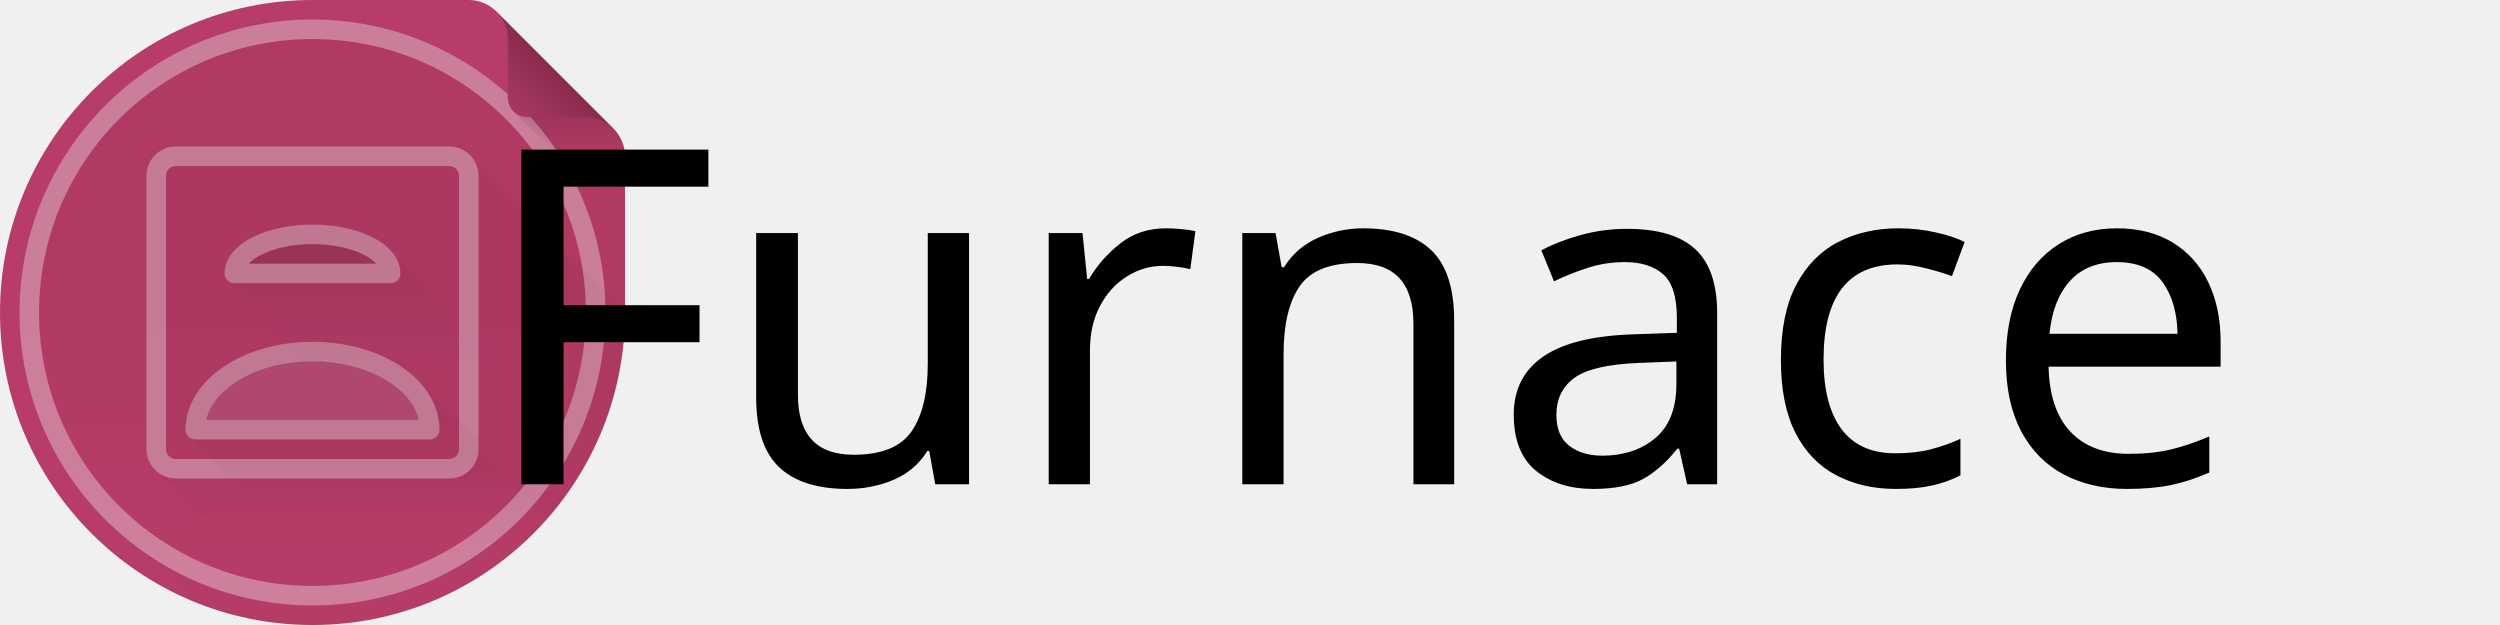
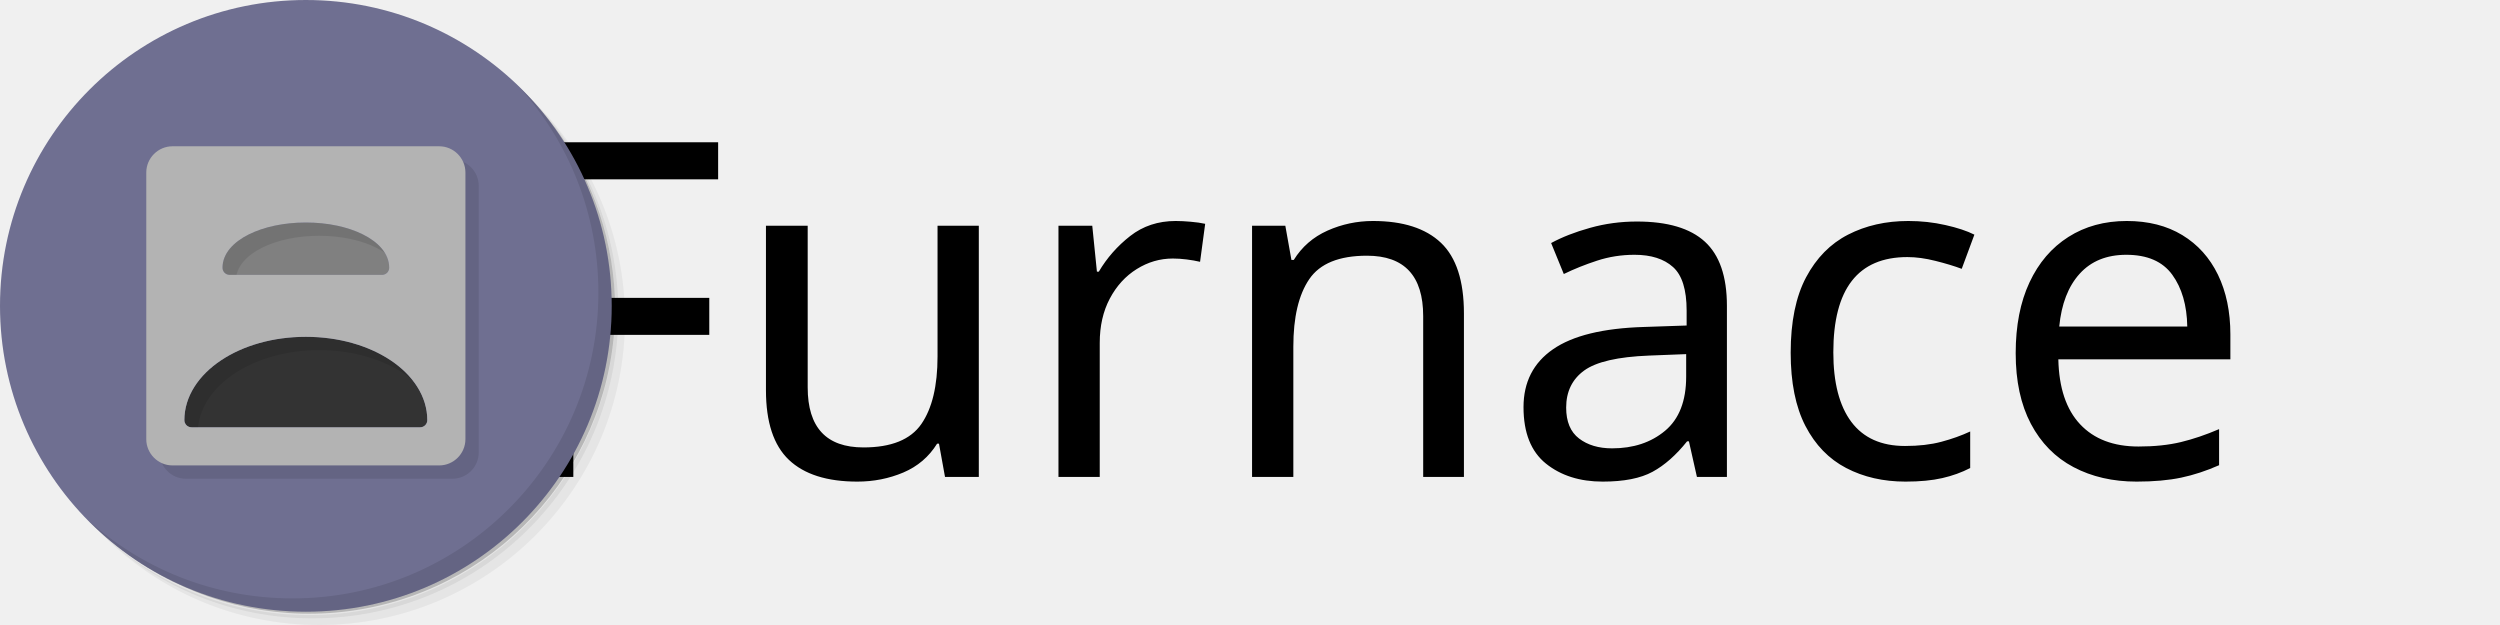
<svg xmlns="http://www.w3.org/2000/svg" xmlns:xlink="http://www.w3.org/1999/xlink" width="512" height="128" viewBox="0 0 512 128" id="svg2" version="1.1">
  <defs id="defs4">
-     <linearGradient id="linearGradient5772">
-       <stop style="stop-color:#000000;stop-opacity:0.553" offset="0" id="stop5768" />
-       <stop style="stop-color:#000000;stop-opacity:0.052" offset="1" id="stop5770" />
-     </linearGradient>
    <linearGradient id="linearGradient5661">
      <stop style="stop-color:#000000;stop-opacity:1;" offset="0" id="stop5657" />
      <stop style="stop-color:#000000;stop-opacity:0;" offset="1" id="stop5659" />
    </linearGradient>
    <linearGradient id="linearGradient5402">
      <stop id="stop5398" offset="0" style="stop-color:#880e4f;stop-opacity:1" />
      <stop id="stop5400" offset="1" style="stop-color:#e53935;stop-opacity:1" />
    </linearGradient>
    <linearGradient gradientUnits="userSpaceOnUse" y2="24" x2="104" y1="0" x1="128" id="linearGradient5404" xlink:href="#linearGradient5402" />
    <linearGradient xlink:href="#linearGradient5402" id="linearGradient5617" gradientUnits="userSpaceOnUse" x1="128" y1="0" x2="104" y2="24" />
    <linearGradient xlink:href="#linearGradient5661" id="linearGradient5663" x1="104" y1="24" x2="104" y2="27" gradientUnits="userSpaceOnUse" />
    <linearGradient xlink:href="#linearGradient5661" id="linearGradient5668" gradientUnits="userSpaceOnUse" x1="104" y1="24" x2="104" y2="32" />
    <linearGradient xlink:href="#linearGradient5402" id="linearGradient5684" gradientUnits="userSpaceOnUse" x1="128" y1="0" x2="104" y2="24" />
-     <linearGradient xlink:href="#linearGradient5772" id="linearGradient5695" gradientUnits="userSpaceOnUse" x1="128" y1="-3.9999999e-05" x2="104" y2="24" gradientTransform="translate(-8.88007e-5,924.3623)" />
    <linearGradient xlink:href="#linearGradient5661" id="linearGradient5704" gradientUnits="userSpaceOnUse" x1="104" y1="24" x2="104" y2="32" />
    <linearGradient xlink:href="#linearGradient5661" id="linearGradient4875" x1="64" y1="58" x2="64" y2="66" gradientUnits="userSpaceOnUse" />
    <linearGradient xlink:href="#linearGradient5661" id="linearGradient4882" gradientUnits="userSpaceOnUse" x1="64" y1="58" x2="64" y2="74" />
-     <linearGradient xlink:href="#linearGradient5661" id="linearGradient4922" gradientUnits="userSpaceOnUse" x1="64" y1="58" x2="64" y2="74" />
-     <linearGradient gradientUnits="userSpaceOnUse" y2="106" x2="56" y1="90" x1="56" id="linearGradient5074" xlink:href="#linearGradient5661" />
-     <linearGradient gradientUnits="userSpaceOnUse" y2="128" x2="64" y1="64" x1="64" id="linearGradient5126" xlink:href="#linearGradient5661" />
-     <linearGradient xlink:href="#linearGradient5661" id="linearGradient5306" x1="80" y1="98" x2="80" y2="114" gradientUnits="userSpaceOnUse" />
    <linearGradient xlink:href="#linearGradient5661" id="linearGradient4527" x1="104" y1="940.362" x2="104" y2="956.362" gradientUnits="userSpaceOnUse" gradientTransform="translate(0,-924.3622)" />
    <linearGradient xlink:href="#linearGradient5661" id="linearGradient4794" gradientUnits="userSpaceOnUse" gradientTransform="translate(0,-924.3622)" x1="104" y1="940.362" x2="104" y2="956.362" />
-     <linearGradient xlink:href="#linearGradient5661" id="linearGradient4797" gradientUnits="userSpaceOnUse" gradientTransform="translate(0,-924.3622)" x1="104" y1="940.362" x2="104" y2="956.362" />
  </defs>
  <g id="layer1" transform="translate(0,-924.3622)">
    <g id="g4527">
-       <path style="opacity:1;fill:#b73c69;fill-opacity:1;fill-rule:evenodd;stroke:none;stroke-width:10;stroke-linecap:round;stroke-linejoin:round;stroke-miterlimit:4;stroke-dasharray:none;stroke-opacity:1" d="M 64,0 A 64,64 0 0 0 0,64 64,64 0 0 0 64,128 64,64 0 0 0 128,64 V 32 a 8,8 0 0 0 -2.346,-5.654 l 0.002,-0.002 L 123.312,24 104,4.688 l -2.262,-2.262 -0.082,-0.082 -0.002,0.002 A 8,8 0 0 0 96,0 Z" id="path5225" transform="translate(0,924.3622)" />
-       <path style="opacity:0.03;fill:url(#linearGradient5126);fill-opacity:1;fill-rule:nonzero;stroke:none;stroke-width:4;stroke-linecap:round;stroke-linejoin:round;stroke-miterlimit:4;stroke-dasharray:none;stroke-opacity:1" d="m 64,4 c -33.137,2.2e-6 -60,26.863 -60,60 0.014,15.912 6.349,31.166 17.609,42.408 l -0.027,0.01 15.617,15.617 A 64,64 0 0 0 64,128 64,64 0 0 0 75.984,126.812 l 0.02,0.019 a 64,64 0 0 0 0.246,-0.061 64,64 0 0 0 3.795,-0.928 64,64 0 0 0 2.461,-0.633 64,64 0 0 0 3.266,-1.154 64,64 0 0 0 2.803,-1.029 64,64 0 0 0 2.682,-1.262 64,64 0 0 0 3.146,-1.527 64,64 0 0 0 2.16,-1.295 64,64 0 0 0 3.336,-2.053 64,64 0 0 0 3.566,-2.598 64,64 0 0 0 0.012,-0.01 64,64 0 0 0 0.445,-0.387 64,64 0 0 0 2.66,-2.305 64,64 0 0 0 1.498,-1.297 64,64 0 0 0 0.334,-0.312 64,64 0 0 0 0.432,-0.457 64,64 0 0 0 2.732,-2.891 64,64 0 0 0 0.721,-0.764 64,64 0 0 0 0.572,-0.652 64,64 0 0 0 0.008,-0.008 64,64 0 0 0 0.012,-0.014 64,64 0 0 0 3.186,-4.131 64,64 0 0 0 0.779,-1.09 64,64 0 0 0 2.516,-4.043 64,64 0 0 0 1.156,-2.016 64,64 0 0 0 0.73,-1.385 A 64,64 0 0 0 128,64 V 45.656 43.148 32 a 8,8 0 0 0 -0.041,-0.799 8,8 0 0 0 -1.715,-4.184 C 124.73,25.115 122.432,24.005 120,24 H 108.852 108 c -0.276,0 -0.546,-0.029 -0.807,-0.082 -0.781,-0.16 -1.479,-0.547 -2.021,-1.09 C 104.448,22.104 104,21.105 104,20 V 19.336 C 93.036,9.503 78.805,4.013 64,4 Z m 62.244,23.018 a 8,8 0 0 0 -0.59,-0.672 c 0.209,0.213 0.406,0.437 0.59,0.672 z" transform="translate(0,924.3622)" id="path5118" />
-       <g style="opacity:0.35" id="g5766">
-         <path style="opacity:1;fill:#ffffff;fill-opacity:0.256;fill-rule:evenodd;stroke:#ffffff;stroke-width:4;stroke-linecap:round;stroke-linejoin:round;stroke-miterlimit:4;stroke-dasharray:none;stroke-opacity:1" d="M 64,996.362 A 24,16 0 0 0 40,1012.362 H 88 A 24,16 0 0 0 64,996.362 Z" id="path4532" />
-         <path transform="translate(0,924.3622)" style="color:#000000;font-style:normal;font-variant:normal;font-weight:normal;font-stretch:normal;font-size:medium;line-height:normal;font-family:sans-serif;font-variant-ligatures:normal;font-variant-position:normal;font-variant-caps:normal;font-variant-numeric:normal;font-variant-alternates:normal;font-feature-settings:normal;text-indent:0;text-align:start;text-decoration:none;text-decoration-line:none;text-decoration-style:solid;text-decoration-color:#000000;letter-spacing:normal;word-spacing:normal;text-transform:none;writing-mode:lr-tb;direction:ltr;text-orientation:mixed;dominant-baseline:auto;baseline-shift:baseline;text-anchor:start;white-space:normal;shape-padding:0;clip-rule:nonzero;display:inline;overflow:visible;visibility:visible;opacity:1;isolation:auto;mix-blend-mode:normal;color-interpolation:sRGB;color-interpolation-filters:linearRGB;solid-color:#000000;solid-opacity:1;vector-effect:none;fill:#ffffff;fill-opacity:1;fill-rule:evenodd;stroke:none;stroke-width:4;stroke-linecap:round;stroke-linejoin:round;stroke-miterlimit:4;stroke-dasharray:none;stroke-dashoffset:0;stroke-opacity:1;color-rendering:auto;image-rendering:auto;shape-rendering:auto;text-rendering:auto;enable-background:accumulate" d="M 64,4 C 30.887,4 4,30.887 4,64 c 0,33.113 26.887,60 60,60 33.113,0 60,-26.887 60,-60 0,-15.363 -5.795,-29.381 -15.307,-40 H 108 c -2.209,0 -4,-1.791 -4,-4 V 19.307 C 93.381,9.795 79.363,4 64,4 Z m 0,4 c 30.952,0 56,25.048 56,56 0,30.952 -25.048,56 -56,56 C 33.048,120 8,94.952 8,64 8,33.048 33.048,8 64,8 Z" id="path5670" />
-         <rect style="opacity:1;fill:none;fill-opacity:1;fill-rule:evenodd;stroke:#ffffff;stroke-width:4;stroke-linecap:round;stroke-linejoin:round;stroke-miterlimit:4;stroke-dasharray:none;stroke-opacity:1" id="rect5672" width="64" height="64" x="32" y="956.362" ry="4" />
-         <path style="opacity:1;fill:#010101;fill-opacity:0.256;fill-rule:evenodd;stroke:#ffffff;stroke-width:4;stroke-linecap:round;stroke-linejoin:round;stroke-miterlimit:4;stroke-dasharray:none;stroke-opacity:1" d="m 64,972.362 a 16,8 0 0 0 -16,8 h 32 a 16,8 0 0 0 -16,-8 z" id="path4532-3" />
+       <text xml:space="preserve" style="font-style:normal;font-weight:normal;font-size:40px;line-height:125%;font-family:sans-serif;letter-spacing:0px;word-spacing:0px;fill:#000000;fill-opacity:1;stroke:none;stroke-width:1px;stroke-linecap:butt;stroke-linejoin:miter;stroke-opacity:1" x="316.972" y="1022.041" id="text4525">
+         <tspan id="tspan4523" x="316.972" y="1022.041" style="font-style:normal;font-variant:normal;font-weight:normal;font-stretch:normal;font-size:96px;font-family:Ubuntu;-inkscape-font-specification:Ubuntu;text-align:center;writing-mode:lr-tb;text-anchor:middle">Furnace</tspan>
+       </text>
+       <g transform="matrix(2.723404,0,0,2.723404,-2.723404,921.6388)" id="g4581" style="stroke-width:0.367">
+         <path id="path9" style="opacity:0.05;stroke-width:0.367" d="m 36.31,5 c 5.859,4.062 9.688,10.831 9.688,18.5 0,12.426 -10.07,22.5 -22.5,22.5 -7.669,0 -14.438,-3.828 -18.5,-9.688 1.037,1.822 2.306,3.499 3.781,4.969 4.085,3.712 9.514,5.969 15.469,5.969 12.703,0 23,-10.298 23,-23 0,-5.954 -2.256,-11.384 -5.969,-15.469 C 39.81,7.306 38.132,6.037 36.31,5 Z m 4.969,3.781 c 3.854,4.113 6.219,9.637 6.219,15.719 0,12.703 -10.297,23 -23,23 -6.081,0 -11.606,-2.364 -15.719,-6.219 4.16,4.144 9.883,6.719 16.219,6.719 12.703,0 23,-10.298 23,-23 0,-6.335 -2.575,-12.06 -6.719,-16.219 z" />
+         <path id="path11" style="opacity:0.1;stroke-width:0.367" d="m 41.28,8.781 c 3.712,4.085 5.969,9.514 5.969,15.469 0,12.703 -10.297,23 -23,23 -5.954,0 -11.384,-2.256 -15.469,-5.969 4.113,3.854 9.637,6.219 15.719,6.219 12.703,0 23,-10.298 23,-23 0,-6.081 -2.364,-11.606 -6.219,-15.719 z" />
+         <path id="path13" style="opacity:0.2;stroke-width:0.367" d="M 31.25,2.375 C 39.865,5.529 46,13.792 46,23.505 c 0,12.426 -10.07,22.5 -22.5,22.5 -9.708,0 -17.971,-6.135 -21.12,-14.75 a 23,23 0 0 0 44.875,-7 23,23 0 0 0 -16,-21.875 z" />
+         <g id="g17" style="fill:#6f6f91;stroke-width:0.367" transform="rotate(-90,24,24)">
+           <path id="path15" style="fill:#6f6f91;stroke-width:0.367" d="M 24,1 C 36.703,1 47,11.297 47,24 47,36.703 36.703,47 24,47 11.297,47 1,36.703 1,24 1,11.297 11.297,1 24,1 Z" />
+         </g>
+         <path id="path19" style="opacity:0.1;stroke-width:0.367" d="m 40.03,7.531 c 3.712,4.084 5.969,9.514 5.969,15.469 0,12.703 -10.297,23 -23,23 C 17.045,46 11.615,43.744 7.53,40.031 11.708,44.322 17.54,47 23.999,47 c 12.703,0 23,-10.298 23,-23 0,-6.462 -2.677,-12.291 -6.969,-16.469 z" />
+         <path id="path4532" d="m 23.999,26.329 c -2.471,0 -4.716,0.66 -6.376,1.767 -1.661,1.107 -2.758,2.699 -2.758,4.5 a 0.537,0.537 0 0 0 0.537,0.537 h 17.194 a 0.537,0.537 0 0 0 0.537,-0.537 c -2e-6,-1.8 -1.095,-3.393 -2.756,-4.5 -1.661,-1.107 -3.908,-1.767 -6.378,-1.767 z" style="opacity:1;fill:#333333;fill-opacity:1;fill-rule:evenodd;stroke:none;stroke-width:0.367;stroke-linecap:round;stroke-linejoin:round;stroke-miterlimit:4;stroke-dasharray:none;stroke-opacity:1" />
+         <path id="path4532-3" d="m 23.999,17.732 c -1.655,0 -3.157,0.329 -4.292,0.896 -1.135,0.567 -1.975,1.424 -1.975,2.506 a 0.537,0.537 0 0 0 0.537,0.537 h 11.462 a 0.537,0.537 0 0 0 0.537,-0.537 c -1e-6,-1.082 -0.84,-1.939 -1.975,-2.506 -1.135,-0.567 -2.639,-0.896 -4.294,-0.896 z" style="opacity:1;fill:#808080;fill-opacity:1;fill-rule:evenodd;stroke:none;stroke-width:0.367;stroke-linecap:round;stroke-linejoin:round;stroke-miterlimit:4;stroke-dasharray:none;stroke-opacity:1" />
+         <path style="color:#000000;font-style:normal;font-variant:normal;font-weight:normal;font-stretch:normal;font-size:medium;line-height:normal;font-family:sans-serif;font-variant-ligatures:normal;font-variant-position:normal;font-variant-caps:normal;font-variant-numeric:normal;font-variant-alternates:normal;font-feature-settings:normal;text-indent:0;text-align:start;text-decoration:none;text-decoration-line:none;text-decoration-style:solid;text-decoration-color:#000000;letter-spacing:normal;word-spacing:normal;text-transform:none;writing-mode:lr-tb;direction:ltr;text-orientation:mixed;dominant-baseline:auto;baseline-shift:baseline;text-anchor:start;white-space:normal;shape-padding:0;clip-rule:nonzero;display:inline;overflow:visible;visibility:visible;opacity:0.1;isolation:auto;mix-blend-mode:normal;color-interpolation:sRGB;color-interpolation-filters:linearRGB;solid-color:#000000;solid-opacity:1;vector-effect:none;fill:#000000;fill-opacity:1;fill-rule:evenodd;stroke:none;stroke-width:0.367;stroke-linecap:round;stroke-linejoin:round;stroke-miterlimit:4;stroke-dasharray:none;stroke-dashoffset:0;stroke-opacity:1;color-rendering:auto;image-rendering:auto;shape-rendering:auto;text-rendering:auto;enable-background:accumulate" d="M 14.971,13 C 13.889,13 13,13.889 13,14.971 V 35.029 C 13,36.111 13.889,37 14.971,37 H 35.029 c 1.082,0 1.971,-0.889 1.971,-1.971 V 14.971 c 0,-1.082 -0.889,-1.971 -1.971,-1.971 z m 10.028,5.732 c 1.655,0 3.159,0.329 4.294,0.896 1.135,0.567 1.975,1.424 1.975,2.506 a 0.537,0.537 0 0 1 -0.537,0.537 H 19.269 a 0.537,0.537 0 0 1 -0.537,-0.537 c 1e-6,-1.082 0.84,-1.939 1.975,-2.506 1.135,-0.567 2.637,-0.896 4.292,-0.896 z m 0,8.597 c 2.471,1e-6 4.718,0.66 6.378,1.767 1.661,1.107 2.756,2.699 2.756,4.5 a 0.537,0.537 0 0 1 -0.537,0.537 H 16.402 a 0.537,0.537 0 0 1 -0.537,-0.537 c 1e-6,-1.8 1.097,-3.393 2.758,-4.5 1.661,-1.107 3.905,-1.767 6.376,-1.767 z" id="path4553" />
+         <path id="rect5672" d="M 13.971,12 C 12.889,12 12,12.889 12,13.971 V 34.029 C 12,35.111 12.889,36 13.971,36 H 34.029 c 1.082,0 1.971,-0.889 1.971,-1.971 V 13.971 c 0,-1.082 -0.889,-1.971 -1.971,-1.971 z m 10.028,5.732 c 1.655,0 3.159,0.329 4.294,0.896 1.135,0.567 1.975,1.424 1.975,2.506 a 0.537,0.537 0 0 1 -0.537,0.537 H 18.269 a 0.537,0.537 0 0 1 -0.537,-0.537 c 1e-6,-1.082 0.84,-1.939 1.975,-2.506 1.135,-0.567 2.637,-0.896 4.292,-0.896 z m 0,8.597 c 2.471,1e-6 4.718,0.66 6.378,1.767 1.661,1.107 2.756,2.699 2.756,4.5 a 0.537,0.537 0 0 1 -0.537,0.537 H 15.402 a 0.537,0.537 0 0 1 -0.537,-0.537 c 1e-6,-1.8 1.097,-3.393 2.758,-4.5 1.661,-1.107 3.905,-1.767 6.376,-1.767 z" style="color:#000000;font-style:normal;font-variant:normal;font-weight:normal;font-stretch:normal;font-size:medium;line-height:normal;font-family:sans-serif;font-variant-ligatures:normal;font-variant-position:normal;font-variant-caps:normal;font-variant-numeric:normal;font-variant-alternates:normal;font-feature-settings:normal;text-indent:0;text-align:start;text-decoration:none;text-decoration-line:none;text-decoration-style:solid;text-decoration-color:#000000;letter-spacing:normal;word-spacing:normal;text-transform:none;writing-mode:lr-tb;direction:ltr;text-orientation:mixed;dominant-baseline:auto;baseline-shift:baseline;text-anchor:start;white-space:normal;shape-padding:0;clip-rule:nonzero;display:inline;overflow:visible;visibility:visible;opacity:1;isolation:auto;mix-blend-mode:normal;color-interpolation:sRGB;color-interpolation-filters:linearRGB;solid-color:#000000;solid-opacity:1;vector-effect:none;fill:#b3b3b3;fill-opacity:1;fill-rule:evenodd;stroke:none;stroke-width:0.367;stroke-linecap:round;stroke-linejoin:round;stroke-miterlimit:4;stroke-dasharray:none;stroke-dashoffset:0;stroke-opacity:1;color-rendering:auto;image-rendering:auto;shape-rendering:auto;text-rendering:auto;enable-background:accumulate" />
      </g>
-       <path style="color:#000000;font-style:normal;font-variant:normal;font-weight:normal;font-stretch:normal;font-size:medium;line-height:normal;font-family:sans-serif;font-variant-ligatures:normal;font-variant-position:normal;font-variant-caps:normal;font-variant-numeric:normal;font-variant-alternates:normal;font-feature-settings:normal;text-indent:0;text-align:start;text-decoration:none;text-decoration-line:none;text-decoration-style:solid;text-decoration-color:#000000;letter-spacing:normal;word-spacing:normal;text-transform:none;writing-mode:lr-tb;direction:ltr;text-orientation:mixed;dominant-baseline:auto;baseline-shift:baseline;text-anchor:start;white-space:normal;shape-padding:0;clip-rule:nonzero;visibility:visible;opacity:0.01;isolation:auto;mix-blend-mode:normal;color-interpolation:sRGB;color-interpolation-filters:linearRGB;solid-color:#000000;solid-opacity:1;fill:#000000;fill-opacity:1;fill-rule:evenodd;stroke:none;stroke-width:4;stroke-linecap:round;stroke-linejoin:round;stroke-miterlimit:4;stroke-dasharray:none;stroke-dashoffset:0;stroke-opacity:1;color-rendering:auto;image-rendering:auto;shape-rendering:auto;text-rendering:auto" d="m 64,4 c -33.137,2.2e-6 -60,26.863 -60,60 0.014,15.912 6.349,31.166 17.609,42.408 l -0.027,0.01 15.617,15.617 A 64,64 0 0 0 64,128 64,64 0 0 0 128,64 V 63.531 45.656 43.148 32 a 8,8 0 0 0 -1.756,-4.982 C 124.73,25.115 122.432,24.005 120,24 H 108.852 108 c -0.276,0 -0.546,-0.029 -0.807,-0.082 -0.781,-0.16 -1.479,-0.547 -2.021,-1.09 C 104.448,22.104 104,21.105 104,20 V 19.336 C 93.036,9.503 78.805,4.013 64,4 Z m 62.244,23.018 a 8,8 0 0 0 -0.59,-0.672 c 0.209,0.213 0.406,0.437 0.59,0.672 z" transform="translate(0,924.3622)" id="path5191" />
-       <path style="color:#000000;font-style:normal;font-variant:normal;font-weight:normal;font-stretch:normal;font-size:medium;line-height:normal;font-family:sans-serif;font-variant-ligatures:normal;font-variant-position:normal;font-variant-caps:normal;font-variant-numeric:normal;font-variant-alternates:normal;font-feature-settings:normal;text-indent:0;text-align:start;text-decoration:none;text-decoration-line:none;text-decoration-style:solid;text-decoration-color:#000000;letter-spacing:normal;word-spacing:normal;text-transform:none;writing-mode:lr-tb;direction:ltr;text-orientation:mixed;dominant-baseline:auto;baseline-shift:baseline;text-anchor:start;white-space:normal;shape-padding:0;clip-rule:nonzero;visibility:visible;opacity:0.03;isolation:auto;mix-blend-mode:normal;color-interpolation:sRGB;color-interpolation-filters:linearRGB;solid-color:#000000;solid-opacity:1;fill:url(#linearGradient5306);fill-opacity:1;fill-rule:evenodd;stroke:none;stroke-width:4;stroke-linecap:round;stroke-linejoin:round;stroke-miterlimit:4;stroke-dasharray:none;stroke-dashoffset:0;stroke-opacity:1;color-rendering:auto;image-rendering:auto;shape-rendering:auto;text-rendering:auto" d="m 36,30 c -3.289,0 -6,2.711 -6,6 v 56 c 0,1.645 0.677,3.146 1.766,4.234 l 31.75,31.748 A 64,64 0 0 0 64,128 64,64 0 0 0 128,64 V 63.531 L 96.234,31.766 C 95.146,30.677 93.645,30 92,30 Z" id="path5298" transform="translate(0,924.3622)" />
-       <path id="path5066" transform="translate(0,924.3622)" d="M 64,70 C 57.012,70 50.654,71.868 45.92,75.023 41.186,78.179 38,82.771 38,88 a 2,2 0 0 0 0.588,1.414 2,2 0 0 0 0.02,0.021 L 76.004,126.832 A 64,64 0 0 0 112.879,105.211 L 85.375,77.707 c -0.009,-0.009 -0.02,-0.018 -0.029,-0.027 -0.127,-0.126 -0.26,-0.248 -0.391,-0.371 -0.124,-0.117 -0.245,-0.235 -0.373,-0.35 -0.08,-0.072 -0.165,-0.14 -0.246,-0.211 -0.183,-0.159 -0.365,-0.319 -0.555,-0.473 -0.002,-0.002 -0.004,-0.002 -0.006,-0.004 C 83.236,75.835 82.671,75.417 82.08,75.023 77.346,71.868 70.988,70 64,70 Z" style="opacity:0.03;fill:url(#linearGradient5074);fill-opacity:1;fill-rule:evenodd;stroke:none;stroke-width:4;stroke-linecap:round;stroke-linejoin:round;stroke-miterlimit:4;stroke-dasharray:none;stroke-opacity:1" />
-       <path id="rect5381" d="m 101.656,926.706 -0.002,0.002 c 1.501,1.499 2.344,3.533 2.346,5.654 v 12 c 1e-5,2.209 1.791,4 4,4 h 12 c 2.432,0.005 4.73,1.115 6.244,3.018 -0.184,-0.235 -0.381,-0.459 -0.59,-0.672 l 0.002,-0.002 c -8.2,-8.199 -16.762,-16.762 -24,-24 z" style="opacity:1;fill:url(#linearGradient5695);fill-opacity:1;fill-rule:evenodd;stroke:none;stroke-width:10;stroke-linecap:round;stroke-linejoin:round;stroke-miterlimit:4;stroke-dasharray:none;stroke-opacity:1" />
-       <path style="opacity:0.03;fill:url(#linearGradient4922);fill-opacity:1;fill-rule:evenodd;stroke:none;stroke-width:4;stroke-linecap:round;stroke-linejoin:round;stroke-miterlimit:4;stroke-dasharray:none;stroke-opacity:1" d="M 64,46 C 59.312,46 55.05,46.925 51.791,48.555 48.532,50.184 46,52.71 46,56 a 2,2 0 0 0 0.588,1.414 2,2 0 0 0 0.02,0.021 L 103.465,114.293 A 64,64 0 0 0 121.258,92.533 L 79.752,51.027 c -0.052,-0.052 -0.112,-0.099 -0.166,-0.15 -0.102,-0.098 -0.209,-0.192 -0.316,-0.287 -0.196,-0.173 -0.398,-0.341 -0.609,-0.504 -0.107,-0.082 -0.212,-0.165 -0.322,-0.244 -0.223,-0.161 -0.453,-0.315 -0.689,-0.465 -0.122,-0.077 -0.24,-0.156 -0.365,-0.23 C 76.935,48.939 76.578,48.739 76.209,48.555 72.95,46.925 68.688,46 64,46 Z" id="path4867" transform="translate(0,924.3622)" />
-       <path style="opacity:0.2;fill:url(#linearGradient4797);fill-opacity:1;fill-rule:evenodd;stroke:none;stroke-width:4;stroke-linecap:round;stroke-linejoin:round;stroke-miterlimit:4;stroke-dasharray:none;stroke-opacity:1" d="m 105.172,22.828 7.777,7.779 3.535,3.535 L 128,45.658 V 32 a 8,8 0 0 0 -1.756,-4.982 C 124.73,25.115 122.432,24.005 120,24 h -12 c -1.105,0 -2.104,-0.448 -2.828,-1.172 z m 21.072,4.189 a 8,8 0 0 0 -0.59,-0.672 c 0.209,0.213 0.406,0.437 0.59,0.672 z" transform="translate(0,924.3622)" id="rect4519" />
-       <text xml:space="preserve" style="font-style:normal;font-weight:normal;font-size:40px;line-height:125%;font-family:sans-serif;letter-spacing:0px;word-spacing:0px;fill:#000000;fill-opacity:1;stroke:none;stroke-width:1px;stroke-linecap:butt;stroke-linejoin:miter;stroke-opacity:1" x="314.972" y="1023.541" id="text4525">
-         <tspan id="tspan4523" x="314.972" y="1023.541" style="font-style:normal;font-variant:normal;font-weight:normal;font-stretch:normal;font-size:96px;font-family:'Ubuntu Condensed';-inkscape-font-specification:'Ubuntu Condensed, ';text-align:center;writing-mode:lr-tb;text-anchor:middle">Furnace</tspan>
-       </text>
    </g>
  </g>
</svg>
